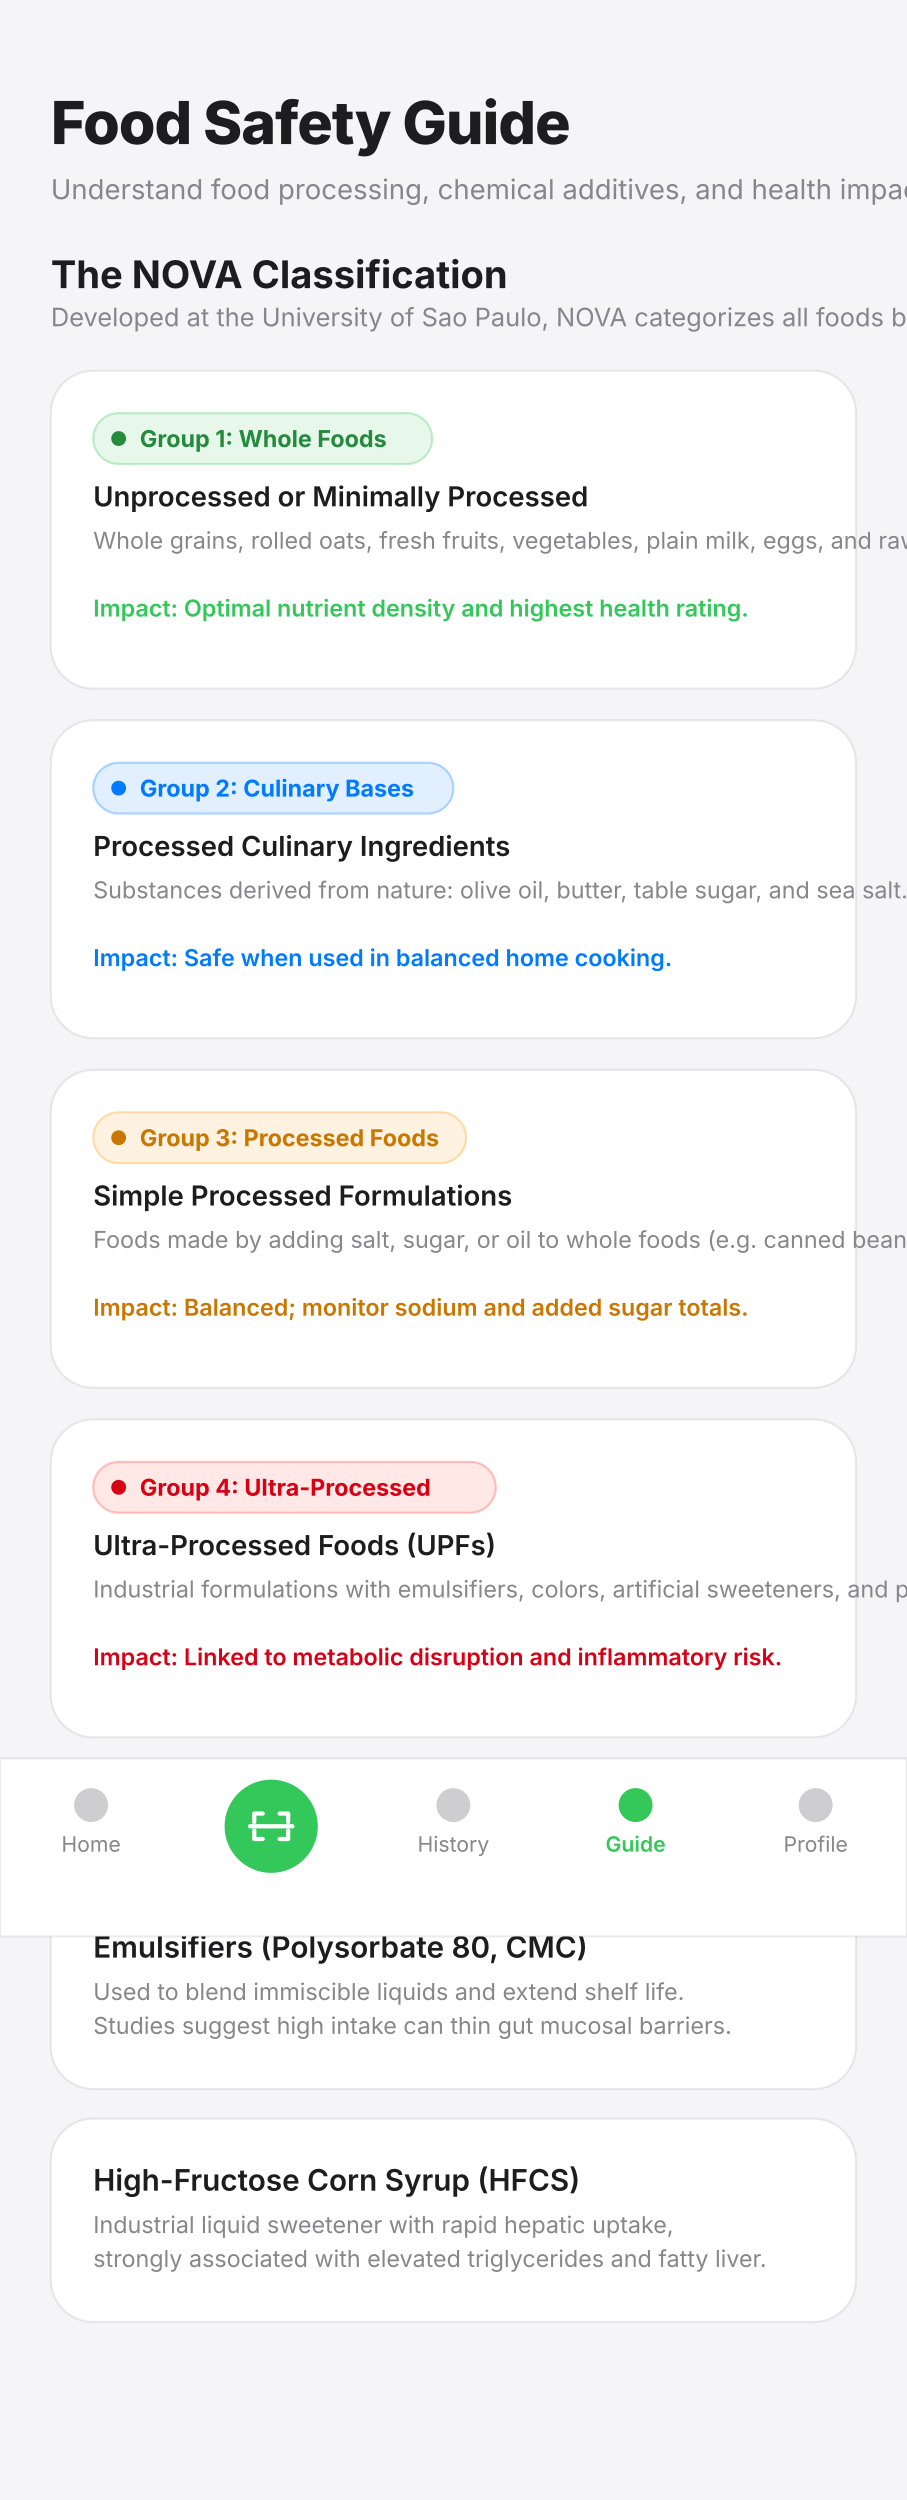
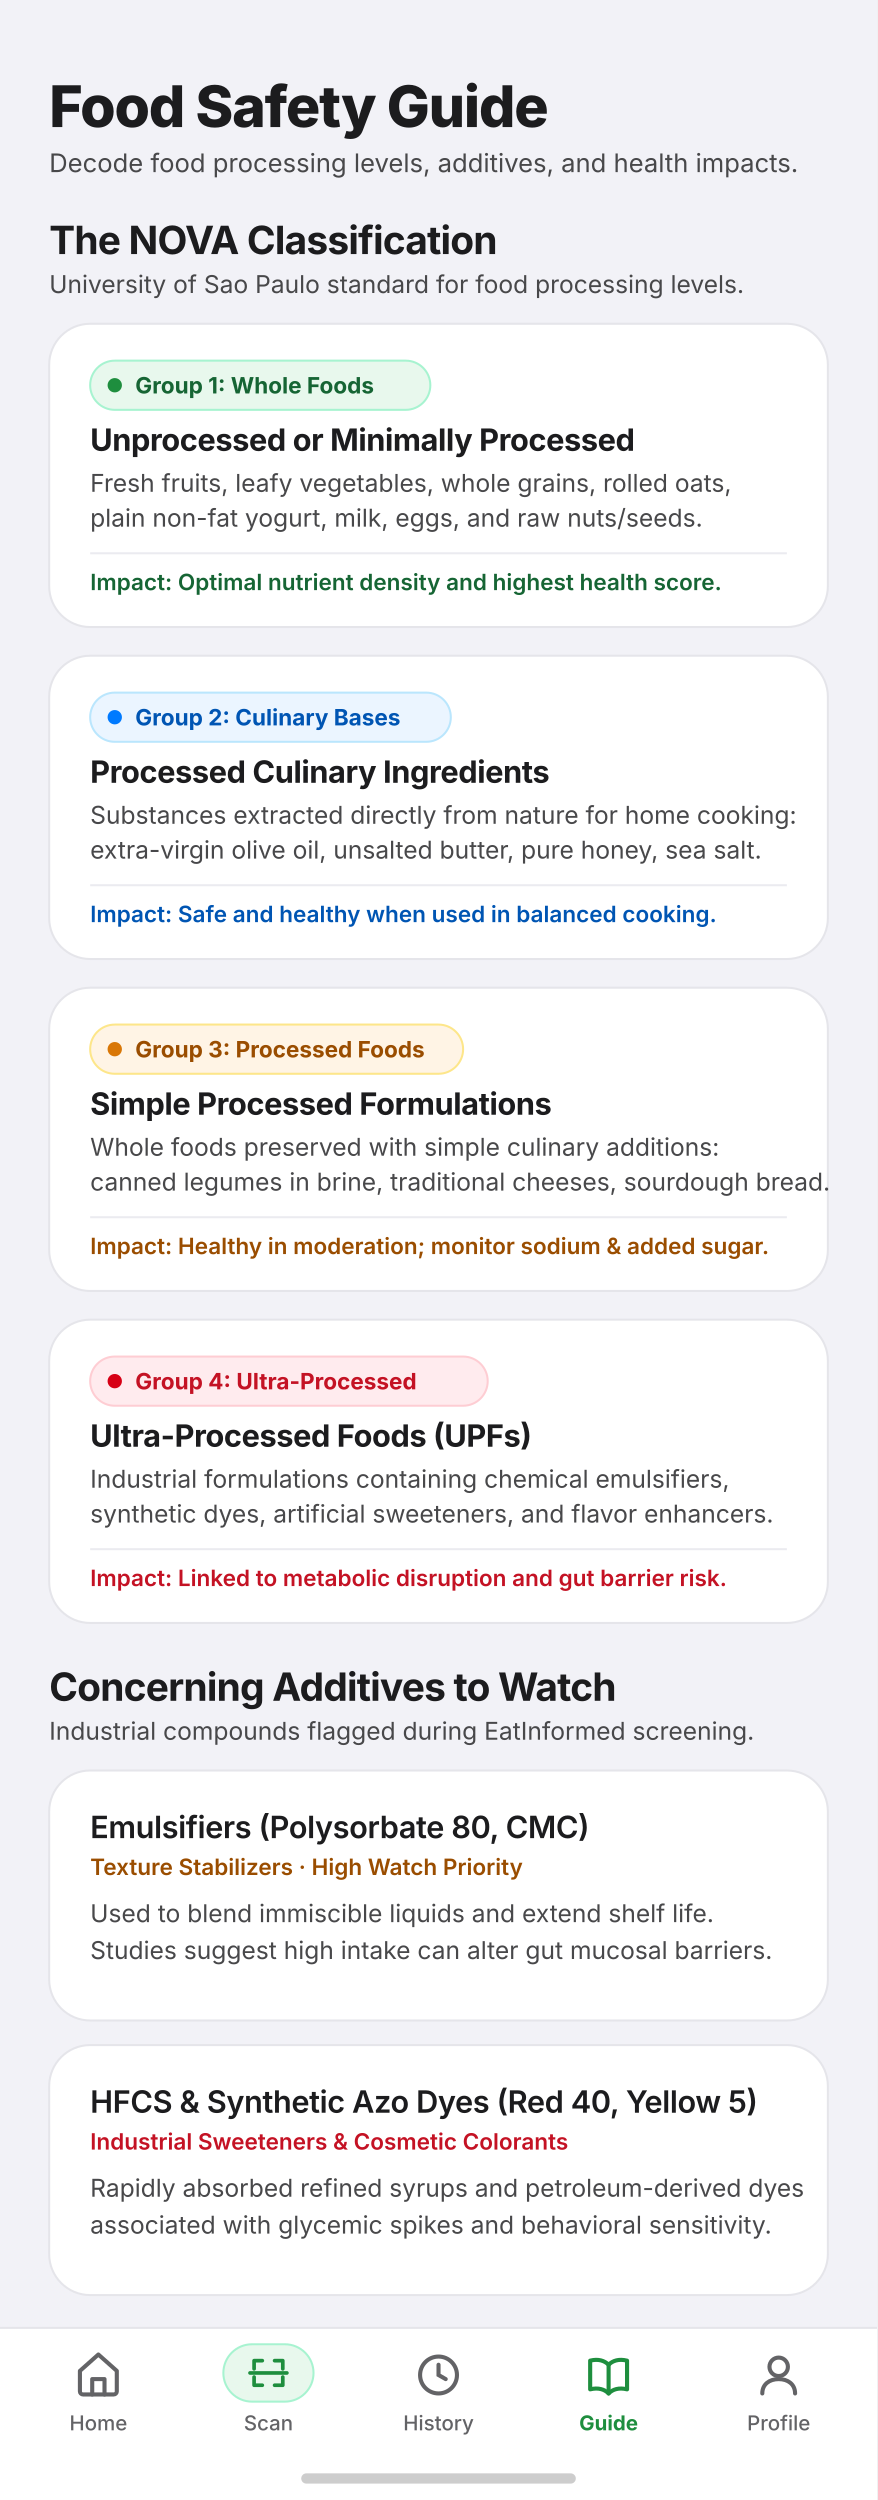
- <svg xmlns="http://www.w3.org/2000/svg" width="428" height="1180" viewBox="0 0 428 1180" fill="none">
-   <defs>
-     <style>
-       text { font-family: -apple-system, BlinkMacSystemFont, 'SF Pro Display', 'SF Pro Text', 'Inter', Helvetica, Arial, sans-serif; }
-     </style>
-   </defs>
-   <rect id="Background" width="428" height="1180" fill="#F5F5F7" />
-   <g id="Header" transform="translate(24, 44)">
-     <text x="0" y="24" font-size="28" font-weight="800" fill="#1D1D1F" letter-spacing="-0.5">Food Safety Guide</text>
-     <text x="0" y="50" font-size="13" font-weight="400" fill="#86868B">
-       Understand food processing, chemical additives, and health impacts.
-     </text>
+ <svg xmlns="http://www.w3.org/2000/svg" width="428" height="1220" viewBox="0 0 428 1220">
+   <rect id="Background" width="428" height="1220" fill="#F2F2F7" />
+   <g id="Header" transform="translate(24, 36)">
+     <text x="0" y="26" font-family="Inter, -apple-system, BlinkMacSystemFont, 'SF Pro Display', 'SF Pro Text', 'DejaVu Sans', Helvetica, Arial, sans-serif" font-size="28" font-weight="800" fill="#1C1C1E" text-anchor="start" letter-spacing="-0.6">Food Safety Guide</text>
+     <text x="0" y="48" font-family="Inter, -apple-system, BlinkMacSystemFont, 'SF Pro Display', 'SF Pro Text', 'DejaVu Sans', Helvetica, Arial, sans-serif" font-size="12.5" font-weight="400" fill="#48484A" text-anchor="start">Decode food processing levels, additives, and health impacts.</text>
  </g>
-   <g id="NOVA_Intro" transform="translate(24, 120)">
-     <text x="0" y="16" font-size="18" font-weight="700" fill="#1D1D1F">The NOVA Classification</text>
-     <text x="0" y="34" font-size="12" font-weight="400" fill="#86868B">
-       Developed at the University of Sao Paulo, NOVA categorizes all foods by degree of processing.
-     </text>
+   <g id="NOVA_Intro" transform="translate(24, 108)">
+     <text x="0" y="16" font-family="Inter, -apple-system, BlinkMacSystemFont, 'SF Pro Display', 'SF Pro Text', 'DejaVu Sans', Helvetica, Arial, sans-serif" font-size="19" font-weight="700" fill="#1C1C1E" text-anchor="start" letter-spacing="-0.4">The NOVA Classification</text>
+     <text x="0" y="35" font-family="Inter, -apple-system, BlinkMacSystemFont, 'SF Pro Display', 'SF Pro Text', 'DejaVu Sans', Helvetica, Arial, sans-serif" font-size="12" font-weight="400" fill="#48484A" text-anchor="start">University of Sao Paulo standard for food processing levels.</text>
  </g>
-   <g id="Card_NOVA_1" transform="translate(24, 175)">
-     <rect width="380" height="150" rx="20" fill="#FFFFFF" stroke="rgba(0, 0, 0, 0.08)" stroke-width="1" />
-     <g transform="translate(20, 20)">
-       <rect width="160" height="24" rx="12" fill="rgba(52, 199, 89, 0.12)" stroke="rgba(52, 199, 89, 0.3)" stroke-width="1" />
-       <circle cx="12" cy="12" r="3.5" fill="#248A3D" />
-       <text x="22" y="16" font-size="11" font-weight="700" fill="#248A3D">Group 1: Whole Foods</text>
-       <text x="0" y="44" font-size="13" font-weight="600" fill="#1D1D1F">Unprocessed or Minimally Processed</text>
-       <text x="0" y="64" font-size="11" font-weight="400" fill="#86868B">
-         Whole grains, rolled oats, fresh fruits, vegetables, plain milk, eggs, and raw seeds.
-       </text>
-       <text x="0" y="96" font-size="11" font-weight="600" fill="#34C759">
-         Impact: Optimal nutrient density and highest health rating.
-       </text>
+   <g id="Card_NOVA_1" transform="translate(24, 158)">
+     <rect width="380" height="148" rx="20" fill="#FFFFFF" stroke="#E5E5EA" stroke-width="1" />
+     <g transform="translate(20, 18)">
+       <rect width="166" height="24" rx="12" fill="#E8F8ED" stroke="#A7F3D0" stroke-width="1" />
+       <circle cx="12" cy="12" r="3.5" fill="#1E8E3E" />
+       <text x="22" y="16" font-family="Inter, -apple-system, BlinkMacSystemFont, 'SF Pro Display', 'SF Pro Text', 'DejaVu Sans', Helvetica, Arial, sans-serif" font-size="11" font-weight="700" fill="#166534" text-anchor="start">Group 1: Whole Foods</text>
+       <text x="0" y="44" font-family="Inter, -apple-system, BlinkMacSystemFont, 'SF Pro Display', 'SF Pro Text', 'DejaVu Sans', Helvetica, Arial, sans-serif" font-size="15" font-weight="700" fill="#1C1C1E" text-anchor="start" letter-spacing="-0.2">Unprocessed or Minimally Processed</text>
+       <text x="0" y="64" font-family="Inter, -apple-system, BlinkMacSystemFont, 'SF Pro Display', 'SF Pro Text', 'DejaVu Sans', Helvetica, Arial, sans-serif" font-size="12" font-weight="400" fill="#48484A" text-anchor="start">Fresh fruits, leafy vegetables, whole grains, rolled oats,</text>
+       <text x="0" y="81" font-family="Inter, -apple-system, BlinkMacSystemFont, 'SF Pro Display', 'SF Pro Text', 'DejaVu Sans', Helvetica, Arial, sans-serif" font-size="12" font-weight="400" fill="#48484A" text-anchor="start">plain non-fat yogurt, milk, eggs, and raw nuts/seeds.</text>
+       <line x1="0" y1="94" x2="340" y2="94" stroke="#EBEBF0" stroke-width="1" />
+       <text x="0" y="112" font-family="Inter, -apple-system, BlinkMacSystemFont, 'SF Pro Display', 'SF Pro Text', 'DejaVu Sans', Helvetica, Arial, sans-serif" font-size="11" font-weight="600" fill="#166534" text-anchor="start">Impact: Optimal nutrient density and highest health score.</text>
    </g>
  </g>
-   <g id="Card_NOVA_2" transform="translate(24, 340)">
-     <rect width="380" height="150" rx="20" fill="#FFFFFF" stroke="rgba(0, 0, 0, 0.08)" stroke-width="1" />
-     <g transform="translate(20, 20)">
-       <rect width="170" height="24" rx="12" fill="rgba(0, 122, 255, 0.12)" stroke="rgba(0, 122, 255, 0.3)" stroke-width="1" />
+   <g id="Card_NOVA_2" transform="translate(24, 320)">
+     <rect width="380" height="148" rx="20" fill="#FFFFFF" stroke="#E5E5EA" stroke-width="1" />
+     <g transform="translate(20, 18)">
+       <rect width="176" height="24" rx="12" fill="#EBF5FF" stroke="#BAE6FD" stroke-width="1" />
      <circle cx="12" cy="12" r="3.5" fill="#007AFF" />
-       <text x="22" y="16" font-size="11" font-weight="700" fill="#007AFF">Group 2: Culinary Bases</text>
-       <text x="0" y="44" font-size="13" font-weight="600" fill="#1D1D1F">Processed Culinary Ingredients</text>
-       <text x="0" y="64" font-size="11" font-weight="400" fill="#86868B">
-         Substances derived from nature: olive oil, butter, table sugar, and sea salt.
-       </text>
-       <text x="0" y="96" font-size="11" font-weight="600" fill="#007AFF">
-         Impact: Safe when used in balanced home cooking.
-       </text>
+       <text x="22" y="16" font-family="Inter, -apple-system, BlinkMacSystemFont, 'SF Pro Display', 'SF Pro Text', 'DejaVu Sans', Helvetica, Arial, sans-serif" font-size="11" font-weight="700" fill="#0055B3" text-anchor="start">Group 2: Culinary Bases</text>
+       <text x="0" y="44" font-family="Inter, -apple-system, BlinkMacSystemFont, 'SF Pro Display', 'SF Pro Text', 'DejaVu Sans', Helvetica, Arial, sans-serif" font-size="15" font-weight="700" fill="#1C1C1E" text-anchor="start" letter-spacing="-0.2">Processed Culinary Ingredients</text>
+       <text x="0" y="64" font-family="Inter, -apple-system, BlinkMacSystemFont, 'SF Pro Display', 'SF Pro Text', 'DejaVu Sans', Helvetica, Arial, sans-serif" font-size="12" font-weight="400" fill="#48484A" text-anchor="start">Substances extracted directly from nature for home cooking:</text>
+       <text x="0" y="81" font-family="Inter, -apple-system, BlinkMacSystemFont, 'SF Pro Display', 'SF Pro Text', 'DejaVu Sans', Helvetica, Arial, sans-serif" font-size="12" font-weight="400" fill="#48484A" text-anchor="start">extra-virgin olive oil, unsalted butter, pure honey, sea salt.</text>
+       <line x1="0" y1="94" x2="340" y2="94" stroke="#EBEBF0" stroke-width="1" />
+       <text x="0" y="112" font-family="Inter, -apple-system, BlinkMacSystemFont, 'SF Pro Display', 'SF Pro Text', 'DejaVu Sans', Helvetica, Arial, sans-serif" font-size="11" font-weight="600" fill="#0055B3" text-anchor="start">Impact: Safe and healthy when used in balanced cooking.</text>
    </g>
  </g>
-   <g id="Card_NOVA_3" transform="translate(24, 505)">
-     <rect width="380" height="150" rx="20" fill="#FFFFFF" stroke="rgba(0, 0, 0, 0.08)" stroke-width="1" />
-     <g transform="translate(20, 20)">
-       <rect width="176" height="24" rx="12" fill="rgba(255, 149, 0, 0.12)" stroke="rgba(255, 149, 0, 0.3)" stroke-width="1" />
-       <circle cx="12" cy="12" r="3.5" fill="#C97700" />
-       <text x="22" y="16" font-size="11" font-weight="700" fill="#C97700">Group 3: Processed Foods</text>
-       <text x="0" y="44" font-size="13" font-weight="600" fill="#1D1D1F">Simple Processed Formulations</text>
-       <text x="0" y="64" font-size="11" font-weight="400" fill="#86868B">
-         Foods made by adding salt, sugar, or oil to whole foods (e.g. canned beans, cheeses).
-       </text>
-       <text x="0" y="96" font-size="11" font-weight="600" fill="#C97700">
-         Impact: Balanced; monitor sodium and added sugar totals.
-       </text>
+   <g id="Card_NOVA_3" transform="translate(24, 482)">
+     <rect width="380" height="148" rx="20" fill="#FFFFFF" stroke="#E5E5EA" stroke-width="1" />
+     <g transform="translate(20, 18)">
+       <rect width="182" height="24" rx="12" fill="#FFF4E5" stroke="#FDE68A" stroke-width="1" />
+       <circle cx="12" cy="12" r="3.5" fill="#D97706" />
+       <text x="22" y="16" font-family="Inter, -apple-system, BlinkMacSystemFont, 'SF Pro Display', 'SF Pro Text', 'DejaVu Sans', Helvetica, Arial, sans-serif" font-size="11" font-weight="700" fill="#9A4D00" text-anchor="start">Group 3: Processed Foods</text>
+       <text x="0" y="44" font-family="Inter, -apple-system, BlinkMacSystemFont, 'SF Pro Display', 'SF Pro Text', 'DejaVu Sans', Helvetica, Arial, sans-serif" font-size="15" font-weight="700" fill="#1C1C1E" text-anchor="start" letter-spacing="-0.2">Simple Processed Formulations</text>
+       <text x="0" y="64" font-family="Inter, -apple-system, BlinkMacSystemFont, 'SF Pro Display', 'SF Pro Text', 'DejaVu Sans', Helvetica, Arial, sans-serif" font-size="12" font-weight="400" fill="#48484A" text-anchor="start">Whole foods preserved with simple culinary additions:</text>
+       <text x="0" y="81" font-family="Inter, -apple-system, BlinkMacSystemFont, 'SF Pro Display', 'SF Pro Text', 'DejaVu Sans', Helvetica, Arial, sans-serif" font-size="12" font-weight="400" fill="#48484A" text-anchor="start">canned legumes in brine, traditional cheeses, sourdough bread.</text>
+       <line x1="0" y1="94" x2="340" y2="94" stroke="#EBEBF0" stroke-width="1" />
+       <text x="0" y="112" font-family="Inter, -apple-system, BlinkMacSystemFont, 'SF Pro Display', 'SF Pro Text', 'DejaVu Sans', Helvetica, Arial, sans-serif" font-size="11" font-weight="600" fill="#9A4D00" text-anchor="start">Impact: Healthy in moderation; monitor sodium &amp; added sugar.</text>
    </g>
  </g>
-   <g id="Card_NOVA_4" transform="translate(24, 670)">
-     <rect width="380" height="150" rx="20" fill="#FFFFFF" stroke="rgba(0, 0, 0, 0.08)" stroke-width="1" />
-     <g transform="translate(20, 20)">
-       <rect width="190" height="24" rx="12" fill="rgba(255, 59, 48, 0.12)" stroke="rgba(255, 59, 48, 0.3)" stroke-width="1" />
+   <g id="Card_NOVA_4" transform="translate(24, 644)">
+     <rect width="380" height="148" rx="20" fill="#FFFFFF" stroke="#E5E5EA" stroke-width="1" />
+     <g transform="translate(20, 18)">
+       <rect width="194" height="24" rx="12" fill="#FFEBEE" stroke="#FECDD3" stroke-width="1" />
      <circle cx="12" cy="12" r="3.5" fill="#D70015" />
-       <text x="22" y="16" font-size="11" font-weight="700" fill="#D70015">Group 4: Ultra-Processed</text>
-       <text x="0" y="44" font-size="13" font-weight="600" fill="#1D1D1F">Ultra-Processed Foods (UPFs)</text>
-       <text x="0" y="64" font-size="11" font-weight="400" fill="#86868B">
-         Industrial formulations with emulsifiers, colors, artificial sweeteners, and preservatives.
-       </text>
-       <text x="0" y="96" font-size="11" font-weight="600" fill="#D70015">
-         Impact: Linked to metabolic disruption and inflammatory risk.
-       </text>
+       <text x="22" y="16" font-family="Inter, -apple-system, BlinkMacSystemFont, 'SF Pro Display', 'SF Pro Text', 'DejaVu Sans', Helvetica, Arial, sans-serif" font-size="11" font-weight="700" fill="#C41224" text-anchor="start">Group 4: Ultra-Processed</text>
+       <text x="0" y="44" font-family="Inter, -apple-system, BlinkMacSystemFont, 'SF Pro Display', 'SF Pro Text', 'DejaVu Sans', Helvetica, Arial, sans-serif" font-size="15" font-weight="700" fill="#1C1C1E" text-anchor="start" letter-spacing="-0.2">Ultra-Processed Foods (UPFs)</text>
+       <text x="0" y="64" font-family="Inter, -apple-system, BlinkMacSystemFont, 'SF Pro Display', 'SF Pro Text', 'DejaVu Sans', Helvetica, Arial, sans-serif" font-size="12" font-weight="400" fill="#48484A" text-anchor="start">Industrial formulations containing chemical emulsifiers,</text>
+       <text x="0" y="81" font-family="Inter, -apple-system, BlinkMacSystemFont, 'SF Pro Display', 'SF Pro Text', 'DejaVu Sans', Helvetica, Arial, sans-serif" font-size="12" font-weight="400" fill="#48484A" text-anchor="start">synthetic dyes, artificial sweeteners, and flavor enhancers.</text>
+       <line x1="0" y1="94" x2="340" y2="94" stroke="#EBEBF0" stroke-width="1" />
+       <text x="0" y="112" font-family="Inter, -apple-system, BlinkMacSystemFont, 'SF Pro Display', 'SF Pro Text', 'DejaVu Sans', Helvetica, Arial, sans-serif" font-size="11" font-weight="600" fill="#C41224" text-anchor="start">Impact: Linked to metabolic disruption and gut barrier risk.</text>
    </g>
  </g>
-   <g id="Section_Additives" transform="translate(24, 840)">
-     <text x="0" y="16" font-size="18" font-weight="700" fill="#1D1D1F">Concerning Additives</text>
-     <text x="0" y="34" font-size="12" font-weight="400" fill="#86868B">
-       Industrial substances frequently flagged in packaged consumer foods.
-     </text>
+   <g id="Section_Additives" transform="translate(24, 814)">
+     <text x="0" y="16" font-family="Inter, -apple-system, BlinkMacSystemFont, 'SF Pro Display', 'SF Pro Text', 'DejaVu Sans', Helvetica, Arial, sans-serif" font-size="19" font-weight="700" fill="#1C1C1E" text-anchor="start" letter-spacing="-0.4">Concerning Additives to Watch</text>
+     <text x="0" y="35" font-family="Inter, -apple-system, BlinkMacSystemFont, 'SF Pro Display', 'SF Pro Text', 'DejaVu Sans', Helvetica, Arial, sans-serif" font-size="12" font-weight="400" fill="#48484A" text-anchor="start">Industrial compounds flagged during EatInformed screening.</text>
  </g>
-   <g id="Card_Emulsifiers" transform="translate(24, 890)">
-     <rect width="380" height="96" rx="20" fill="#FFFFFF" stroke="rgba(0, 0, 0, 0.08)" stroke-width="1" />
-     <g transform="translate(20, 20)">
-       <text x="0" y="14" font-size="14" font-weight="600" fill="#1D1D1F">Emulsifiers (Polysorbate 80, CMC)</text>
-       <text x="0" y="34" font-size="11" font-weight="400" fill="#86868B">
-         <tspan x="0" dy="0">Used to blend immiscible liquids and extend shelf life.</tspan>
-         <tspan x="0" dy="16">Studies suggest high intake can thin gut mucosal barriers.</tspan>
-       </text>
+   <g id="Card_Emulsifiers" transform="translate(24, 864)">
+     <rect width="380" height="122" rx="20" fill="#FFFFFF" stroke="#E5E5EA" stroke-width="1" />
+     <g transform="translate(20, 18)">
+       <text x="0" y="15" font-family="Inter, -apple-system, BlinkMacSystemFont, 'SF Pro Display', 'SF Pro Text', 'DejaVu Sans', Helvetica, Arial, sans-serif" font-size="15" font-weight="600" fill="#1C1C1E" text-anchor="start" letter-spacing="-0.2">Emulsifiers (Polysorbate 80, CMC)</text>
+       <text x="0" y="33" font-family="Inter, -apple-system, BlinkMacSystemFont, 'SF Pro Display', 'SF Pro Text', 'DejaVu Sans', Helvetica, Arial, sans-serif" font-size="11" font-weight="600" fill="#9A4D00" text-anchor="start">Texture Stabilizers · High Watch Priority</text>
+       <text x="0" y="56" font-family="Inter, -apple-system, BlinkMacSystemFont, 'SF Pro Display', 'SF Pro Text', 'DejaVu Sans', Helvetica, Arial, sans-serif" font-size="12" font-weight="400" fill="#48484A" text-anchor="start">Used to blend immiscible liquids and extend shelf life.</text>
+       <text x="0" y="74" font-family="Inter, -apple-system, BlinkMacSystemFont, 'SF Pro Display', 'SF Pro Text', 'DejaVu Sans', Helvetica, Arial, sans-serif" font-size="12" font-weight="400" fill="#48484A" text-anchor="start">Studies suggest high intake can alter gut mucosal barriers.</text>
    </g>
  </g>
-   <g id="Card_HFCS" transform="translate(24, 1000)">
-     <rect width="380" height="96" rx="20" fill="#FFFFFF" stroke="rgba(0, 0, 0, 0.08)" stroke-width="1" />
-     <g transform="translate(20, 20)">
-       <text x="0" y="14" font-size="14" font-weight="600" fill="#1D1D1F">High-Fructose Corn Syrup (HFCS)</text>
-       <text x="0" y="34" font-size="11" font-weight="400" fill="#86868B">
-         <tspan x="0" dy="0">Industrial liquid sweetener with rapid hepatic uptake,</tspan>
-         <tspan x="0" dy="16">strongly associated with elevated triglycerides and fatty liver.</tspan>
-       </text>
+   <g id="Card_HFCS" transform="translate(24, 998)">
+     <rect width="380" height="122" rx="20" fill="#FFFFFF" stroke="#E5E5EA" stroke-width="1" />
+     <g transform="translate(20, 18)">
+       <text x="0" y="15" font-family="Inter, -apple-system, BlinkMacSystemFont, 'SF Pro Display', 'SF Pro Text', 'DejaVu Sans', Helvetica, Arial, sans-serif" font-size="15" font-weight="600" fill="#1C1C1E" text-anchor="start" letter-spacing="-0.2">HFCS &amp; Synthetic Azo Dyes (Red 40, Yellow 5)</text>
+       <text x="0" y="33" font-family="Inter, -apple-system, BlinkMacSystemFont, 'SF Pro Display', 'SF Pro Text', 'DejaVu Sans', Helvetica, Arial, sans-serif" font-size="11" font-weight="600" fill="#C41224" text-anchor="start">Industrial Sweeteners &amp; Cosmetic Colorants</text>
+       <text x="0" y="56" font-family="Inter, -apple-system, BlinkMacSystemFont, 'SF Pro Display', 'SF Pro Text', 'DejaVu Sans', Helvetica, Arial, sans-serif" font-size="12" font-weight="400" fill="#48484A" text-anchor="start">Rapidly absorbed refined syrups and petroleum-derived dyes</text>
+       <text x="0" y="74" font-family="Inter, -apple-system, BlinkMacSystemFont, 'SF Pro Display', 'SF Pro Text', 'DejaVu Sans', Helvetica, Arial, sans-serif" font-size="12" font-weight="400" fill="#48484A" text-anchor="start">associated with glycemic spikes and behavioral sensitivity.</text>
    </g>
  </g>
-   <g id="Navigation_Bottom_Tab_Bar" transform="translate(0, 830)">
-     <rect width="428" height="84" fill="#FFFFFF" stroke="rgba(0, 0, 0, 0.08)" stroke-width="1" />
-     <g id="Tab_Home">
-       <circle cx="43" cy="22" r="8" fill="#86868B" fill-opacity="0.4" />
-       <text x="43" y="44" font-family="-apple-system, BlinkMacSystemFont, 'SF Pro Display', 'SF Pro Text', 'Inter', Helvetica, Arial, sans-serif" font-size="10" font-weight="400" fill="#86868B" text-anchor="middle">Home</text>
+   <g id="Navigation_Bottom_Tab_Bar" transform="translate(0, 1136)">
+     <rect width="428" height="84" fill="#FFFFFF" />
+     <line x1="0" y1="0" x2="428" y2="0" stroke="#E5E5EA" stroke-width="1" />
+     <g id="Tab_Home" transform="translate(48, 12)">
+       <path d="M-9 9L0 1L9 9V19A1.5 1.5 0 0 1 7.5 20.5H-7.5A1.5 1.5 0 0 1 -9 19V9Z" stroke="#636366" stroke-width="2" fill="none" stroke-linecap="round" stroke-linejoin="round" />
+       <path d="M-3 20.5V13H3V20.5" stroke="#636366" stroke-width="2" fill="none" stroke-linecap="round" stroke-linejoin="round" />
+       <text x="0" y="38" font-family="Inter, -apple-system, BlinkMacSystemFont, 'SF Pro Display', 'SF Pro Text', 'DejaVu Sans', Helvetica, Arial, sans-serif" font-size="10" font-weight="500" fill="#636366" text-anchor="middle">Home</text>
    </g>
-     <g id="Tab_Scan" transform="translate(106, 10)">
-       <circle cx="22" cy="22" r="22" fill="#34C759" />
-       <path d="M14 16h4M14 16v4M30 16h-4M30 16v4M14 28h4M14 28v-4M30 28h-4M30 28v-4" stroke="#FFFFFF" stroke-width="2" stroke-linecap="round" fill="none" />
-       <line x1="12" y1="22" x2="32" y2="22" stroke="#FFFFFF" stroke-width="2" stroke-linecap="round" />
+     <g id="Tab_Scan" transform="translate(131, 10)">
+       <rect x="-22" y="-2" width="44" height="28" rx="14" fill="#E8F8ED" stroke="#A7F3D0" stroke-width="1" />
+       <path d="M-7 6h4M-7 6v4M7 6h-4M7 6v4M-7 18h4M-7 18v-4M7 18h-4M7 18v-4" stroke="#1E8E3E" stroke-width="1.8" stroke-linecap="round" fill="none" />
+       <line x1="-9" y1="12" x2="9" y2="12" stroke="#1E8E3E" stroke-width="1.8" stroke-linecap="round" />
+       <text x="0" y="40" font-family="Inter, -apple-system, BlinkMacSystemFont, 'SF Pro Display', 'SF Pro Text', 'DejaVu Sans', Helvetica, Arial, sans-serif" font-size="10" font-weight="500" fill="#636366" text-anchor="middle">Scan</text>
    </g>
-     <g id="Tab_History">
-       <circle cx="214" cy="22" r="8" fill="#86868B" fill-opacity="0.4" />
-       <text x="214" y="44" font-family="-apple-system, BlinkMacSystemFont, 'SF Pro Display', 'SF Pro Text', 'Inter', Helvetica, Arial, sans-serif" font-size="10" font-weight="400" fill="#86868B" text-anchor="middle">History</text>
+     <g id="Tab_History" transform="translate(214, 12)">
+       <circle cx="0" cy="11" r="9" stroke="#636366" stroke-width="2" fill="none" />
+       <path d="M0 6V11L3.5 13" stroke="#636366" stroke-width="2" stroke-linecap="round" fill="none" />
+       <text x="0" y="38" font-family="Inter, -apple-system, BlinkMacSystemFont, 'SF Pro Display', 'SF Pro Text', 'DejaVu Sans', Helvetica, Arial, sans-serif" font-size="10" font-weight="500" fill="#636366" text-anchor="middle">History</text>
    </g>
-     <g id="Tab_Guide">
-       <circle cx="300" cy="22" r="8" fill="#34C759" fill-opacity="1.0" />
-       <text x="300" y="44" font-family="-apple-system, BlinkMacSystemFont, 'SF Pro Display', 'SF Pro Text', 'Inter', Helvetica, Arial, sans-serif" font-size="10" font-weight="600" fill="#34C759" text-anchor="middle">Guide</text>
+     <g id="Tab_Guide" transform="translate(297, 12)">
+       <path d="M-9 4C-5 3 -2 4 0 6C2 4 5 3 9 4V18C5 17 2 18 0 20C-2 18 -5 17 -9 18V4Z" stroke="#1E8E3E" stroke-width="2" fill="none" stroke-linecap="round" stroke-linejoin="round" />
+       <line x1="0" y1="6" x2="0" y2="20" stroke="#1E8E3E" stroke-width="2" stroke-linecap="round" />
+       <text x="0" y="38" font-family="Inter, -apple-system, BlinkMacSystemFont, 'SF Pro Display', 'SF Pro Text', 'DejaVu Sans', Helvetica, Arial, sans-serif" font-size="10" font-weight="700" fill="#1E8E3E" text-anchor="middle">Guide</text>
    </g>
-     <g id="Tab_Profile">
-       <circle cx="385" cy="22" r="8" fill="#86868B" fill-opacity="0.4" />
-       <text x="385" y="44" font-family="-apple-system, BlinkMacSystemFont, 'SF Pro Display', 'SF Pro Text', 'Inter', Helvetica, Arial, sans-serif" font-size="10" font-weight="400" fill="#86868B" text-anchor="middle">Profile</text>
+     <g id="Tab_Profile" transform="translate(380, 12)">
+       <circle cx="0" cy="7" r="4.5" stroke="#636366" stroke-width="2" fill="none" />
+       <path d="M-8 20C-8 15.5 -4.5 13 0 13C4.5 13 8 15.5 8 20" stroke="#636366" stroke-width="2" stroke-linecap="round" fill="none" />
+       <text x="0" y="38" font-family="Inter, -apple-system, BlinkMacSystemFont, 'SF Pro Display', 'SF Pro Text', 'DejaVu Sans', Helvetica, Arial, sans-serif" font-size="10" font-weight="500" fill="#636366" text-anchor="middle">Profile</text>
    </g>
+     <rect x="147" y="71" width="134" height="5" rx="2.5" fill="#1C1C1E" fill-opacity="0.22" />
  </g>
</svg>
